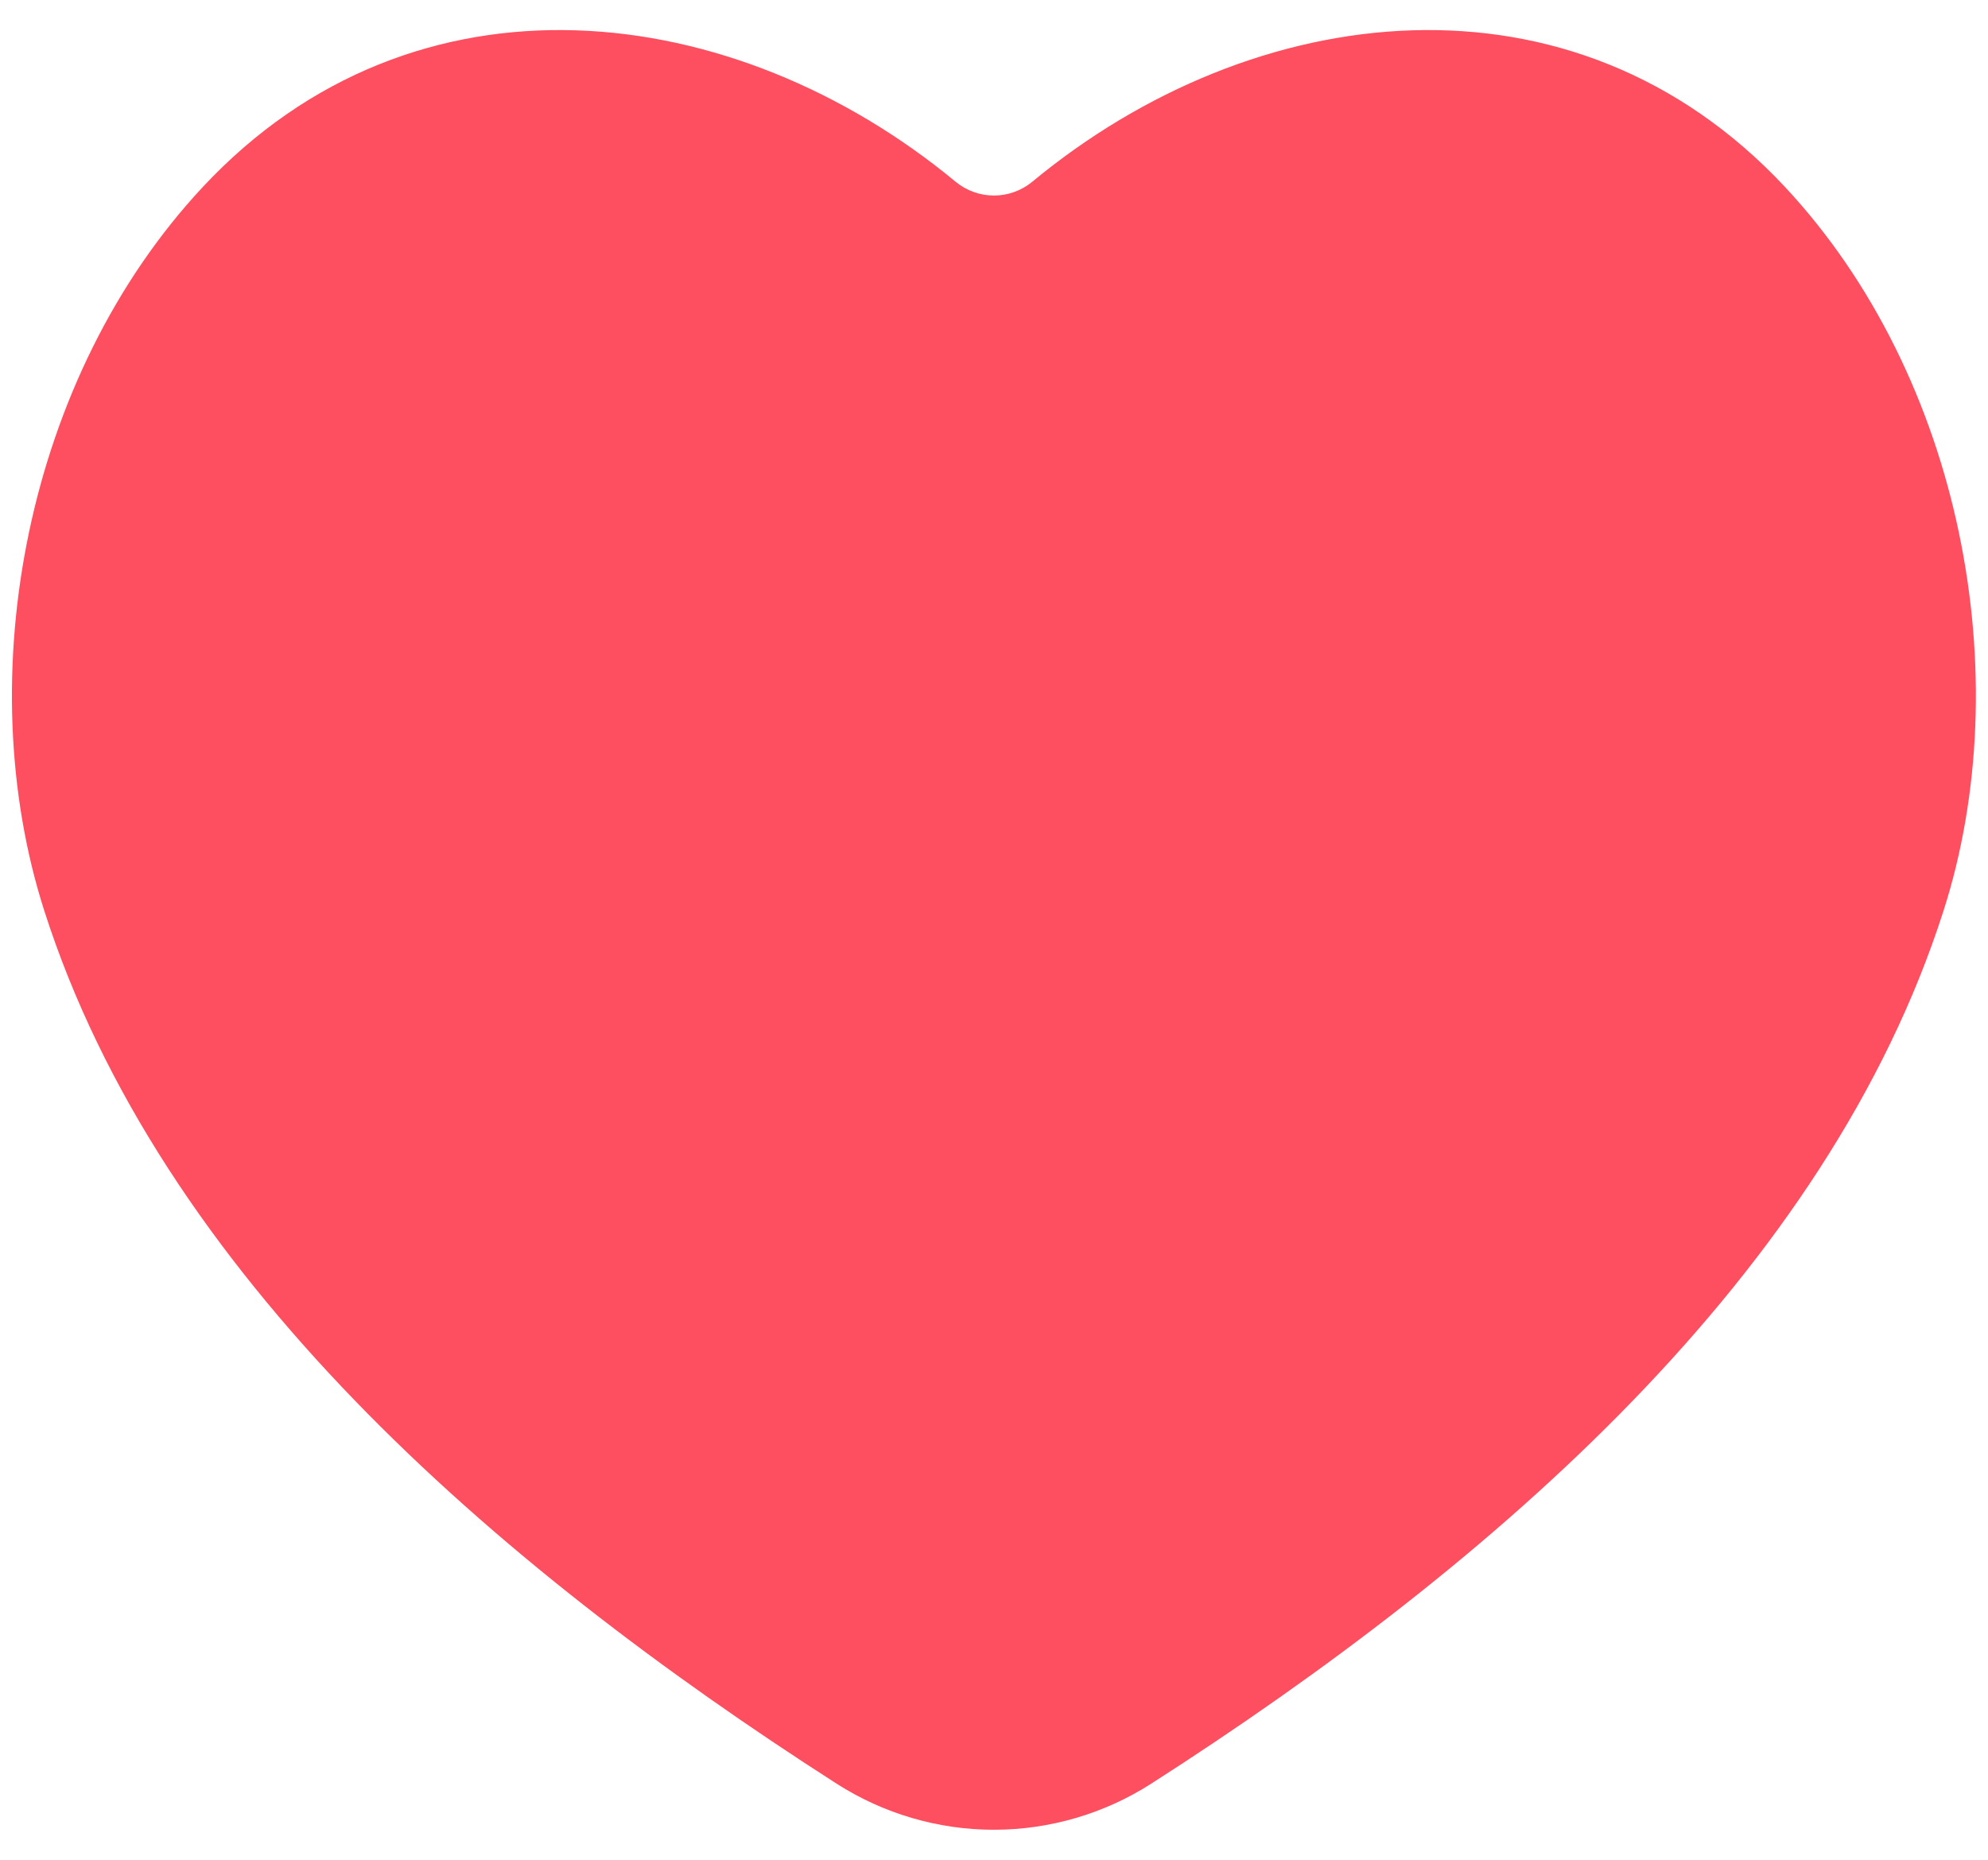
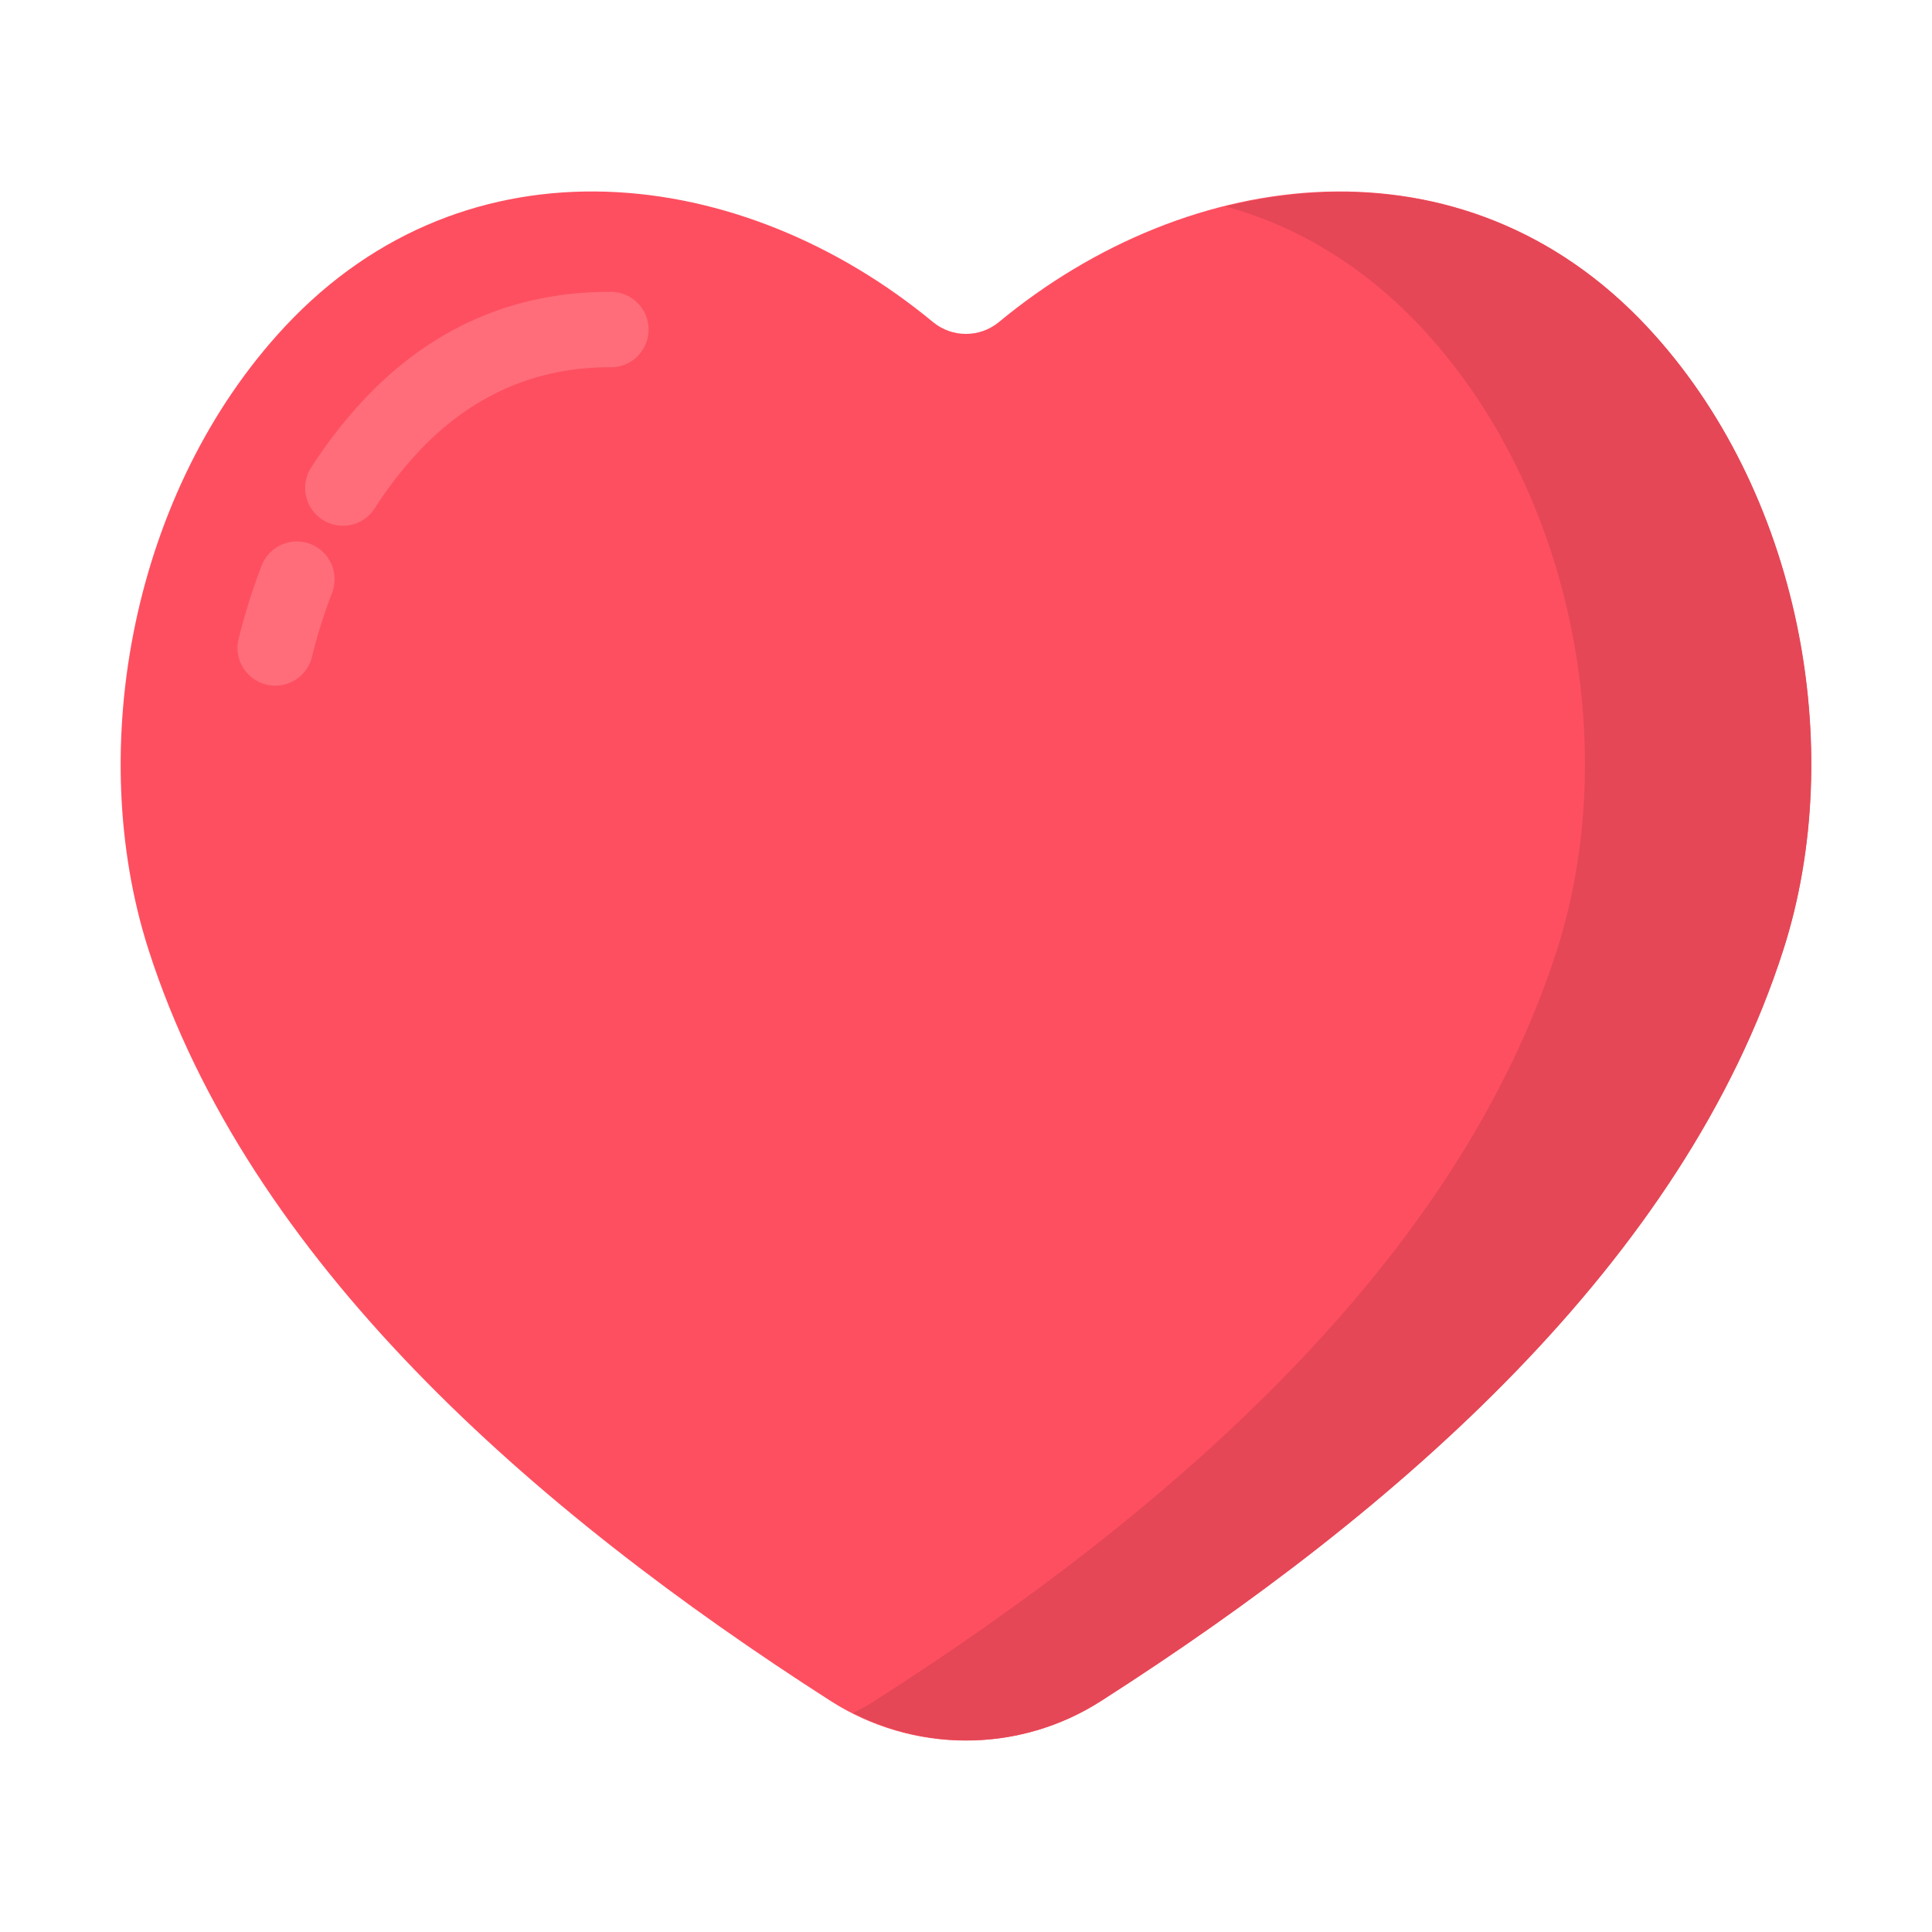
- <svg xmlns="http://www.w3.org/2000/svg" width="31" height="29" viewBox="0 0 31 29" fill="none">
-   <path d="M14.905 2.837C15.073 2.974 15.283 3.049 15.499 3.049C15.715 3.049 15.925 2.974 16.093 2.837C19.552 -0.028 24.524 -0.63 27.836 2.917C30.598 5.876 31.475 10.554 30.307 14.2C28.498 19.852 23.338 24.361 17.949 27.815C17.217 28.283 16.367 28.532 15.498 28.532C14.63 28.532 13.78 28.283 13.048 27.815C7.659 24.361 2.499 19.852 0.69 14.2C-0.478 10.554 0.4 5.876 3.161 2.917C6.472 -0.63 11.445 -0.028 14.905 2.837Z" fill="#FE4F60" />
+ <svg xmlns="http://www.w3.org/2000/svg" width="35" height="35" viewBox="0 0 35 35" fill="none">
+   <path d="M16.905 5.837C17.073 5.974 17.282 6.049 17.499 6.049C17.715 6.049 17.925 5.974 18.093 5.837C21.552 2.972 26.524 2.37 29.836 5.917C32.598 8.876 33.475 13.554 32.307 17.2C30.498 22.852 25.338 27.361 19.949 30.815C19.217 31.283 18.367 31.532 17.498 31.532C16.63 31.532 15.78 31.283 15.048 30.815C9.659 27.361 4.499 22.852 2.689 17.2C1.522 13.554 2.4 8.876 5.161 5.917C8.472 2.37 13.445 2.972 16.905 5.837Z" fill="#FE4F60" />
+   <path d="M32.308 17.205C30.504 22.849 25.341 27.366 19.949 30.811C18.593 31.686 16.875 31.763 15.454 31.03C15.585 30.964 15.716 30.898 15.847 30.811C21.24 27.366 26.402 22.849 28.207 17.205C29.377 13.552 28.502 8.87 25.735 5.917C24.685 4.802 23.482 4.091 22.202 3.741C24.871 3.073 27.693 3.631 29.836 5.917C32.604 8.87 33.479 13.552 32.308 17.205Z" fill="#E54756" />
+   <path d="M11.038 5.287C9.298 5.287 7.796 5.95 6.576 7.257C6.218 7.642 5.897 8.059 5.616 8.503C5.53 8.656 5.506 8.836 5.548 9.006C5.591 9.176 5.697 9.323 5.845 9.417C5.993 9.512 6.172 9.545 6.344 9.512C6.516 9.478 6.669 9.38 6.77 9.237C7.006 8.864 7.275 8.513 7.575 8.19C8.528 7.171 9.693 6.653 11.039 6.653C11.131 6.657 11.223 6.642 11.309 6.609C11.395 6.576 11.474 6.527 11.54 6.463C11.606 6.399 11.659 6.322 11.695 6.238C11.731 6.153 11.75 6.062 11.75 5.97C11.749 5.878 11.731 5.786 11.695 5.702C11.659 5.617 11.606 5.541 11.539 5.477C11.473 5.413 11.394 5.364 11.308 5.331C11.222 5.298 11.13 5.283 11.038 5.287ZM5.625 9.855C5.541 9.822 5.452 9.806 5.362 9.808C5.272 9.81 5.184 9.83 5.101 9.867C5.019 9.903 4.945 9.955 4.883 10.02C4.821 10.085 4.773 10.162 4.74 10.246C4.571 10.686 4.426 11.145 4.314 11.61C4.281 11.783 4.316 11.961 4.411 12.108C4.507 12.256 4.655 12.361 4.825 12.402C4.996 12.444 5.175 12.418 5.328 12.331C5.48 12.243 5.592 12.101 5.643 11.933C5.741 11.525 5.867 11.124 6.016 10.741C6.081 10.571 6.077 10.383 6.003 10.217C5.93 10.051 5.794 9.921 5.625 9.855Z" fill="#FF6D7A" />
</svg>
